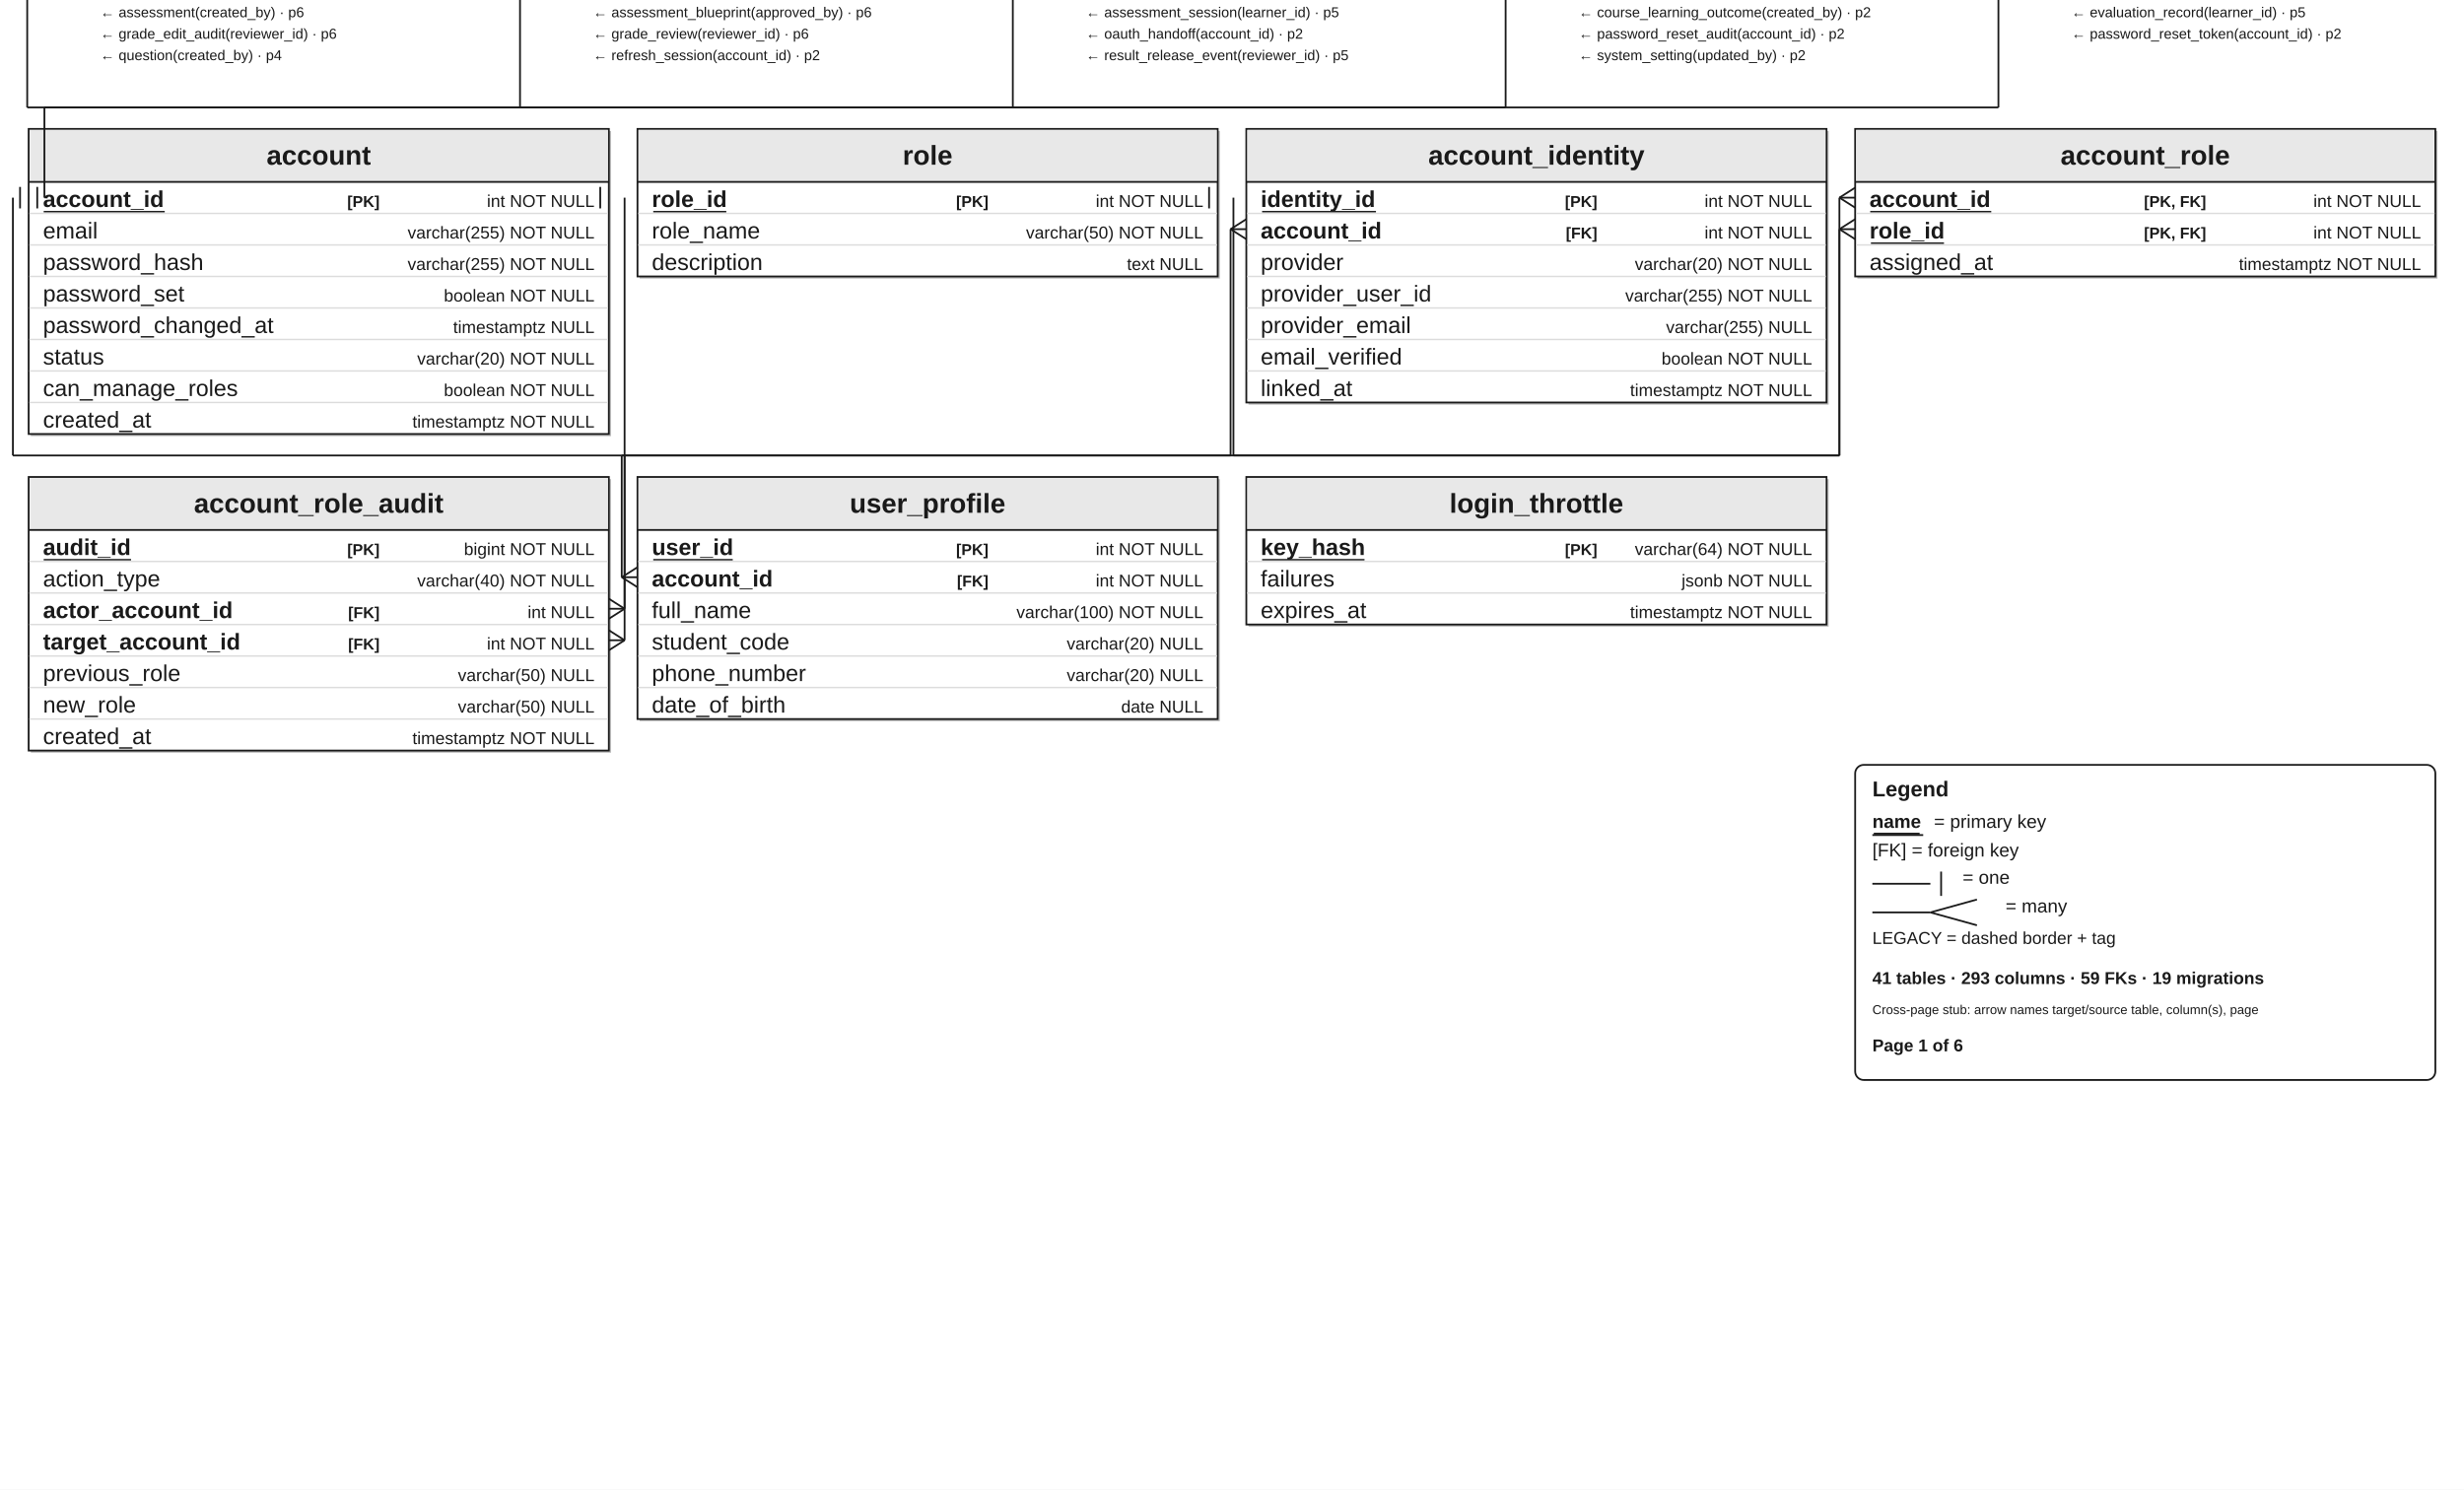
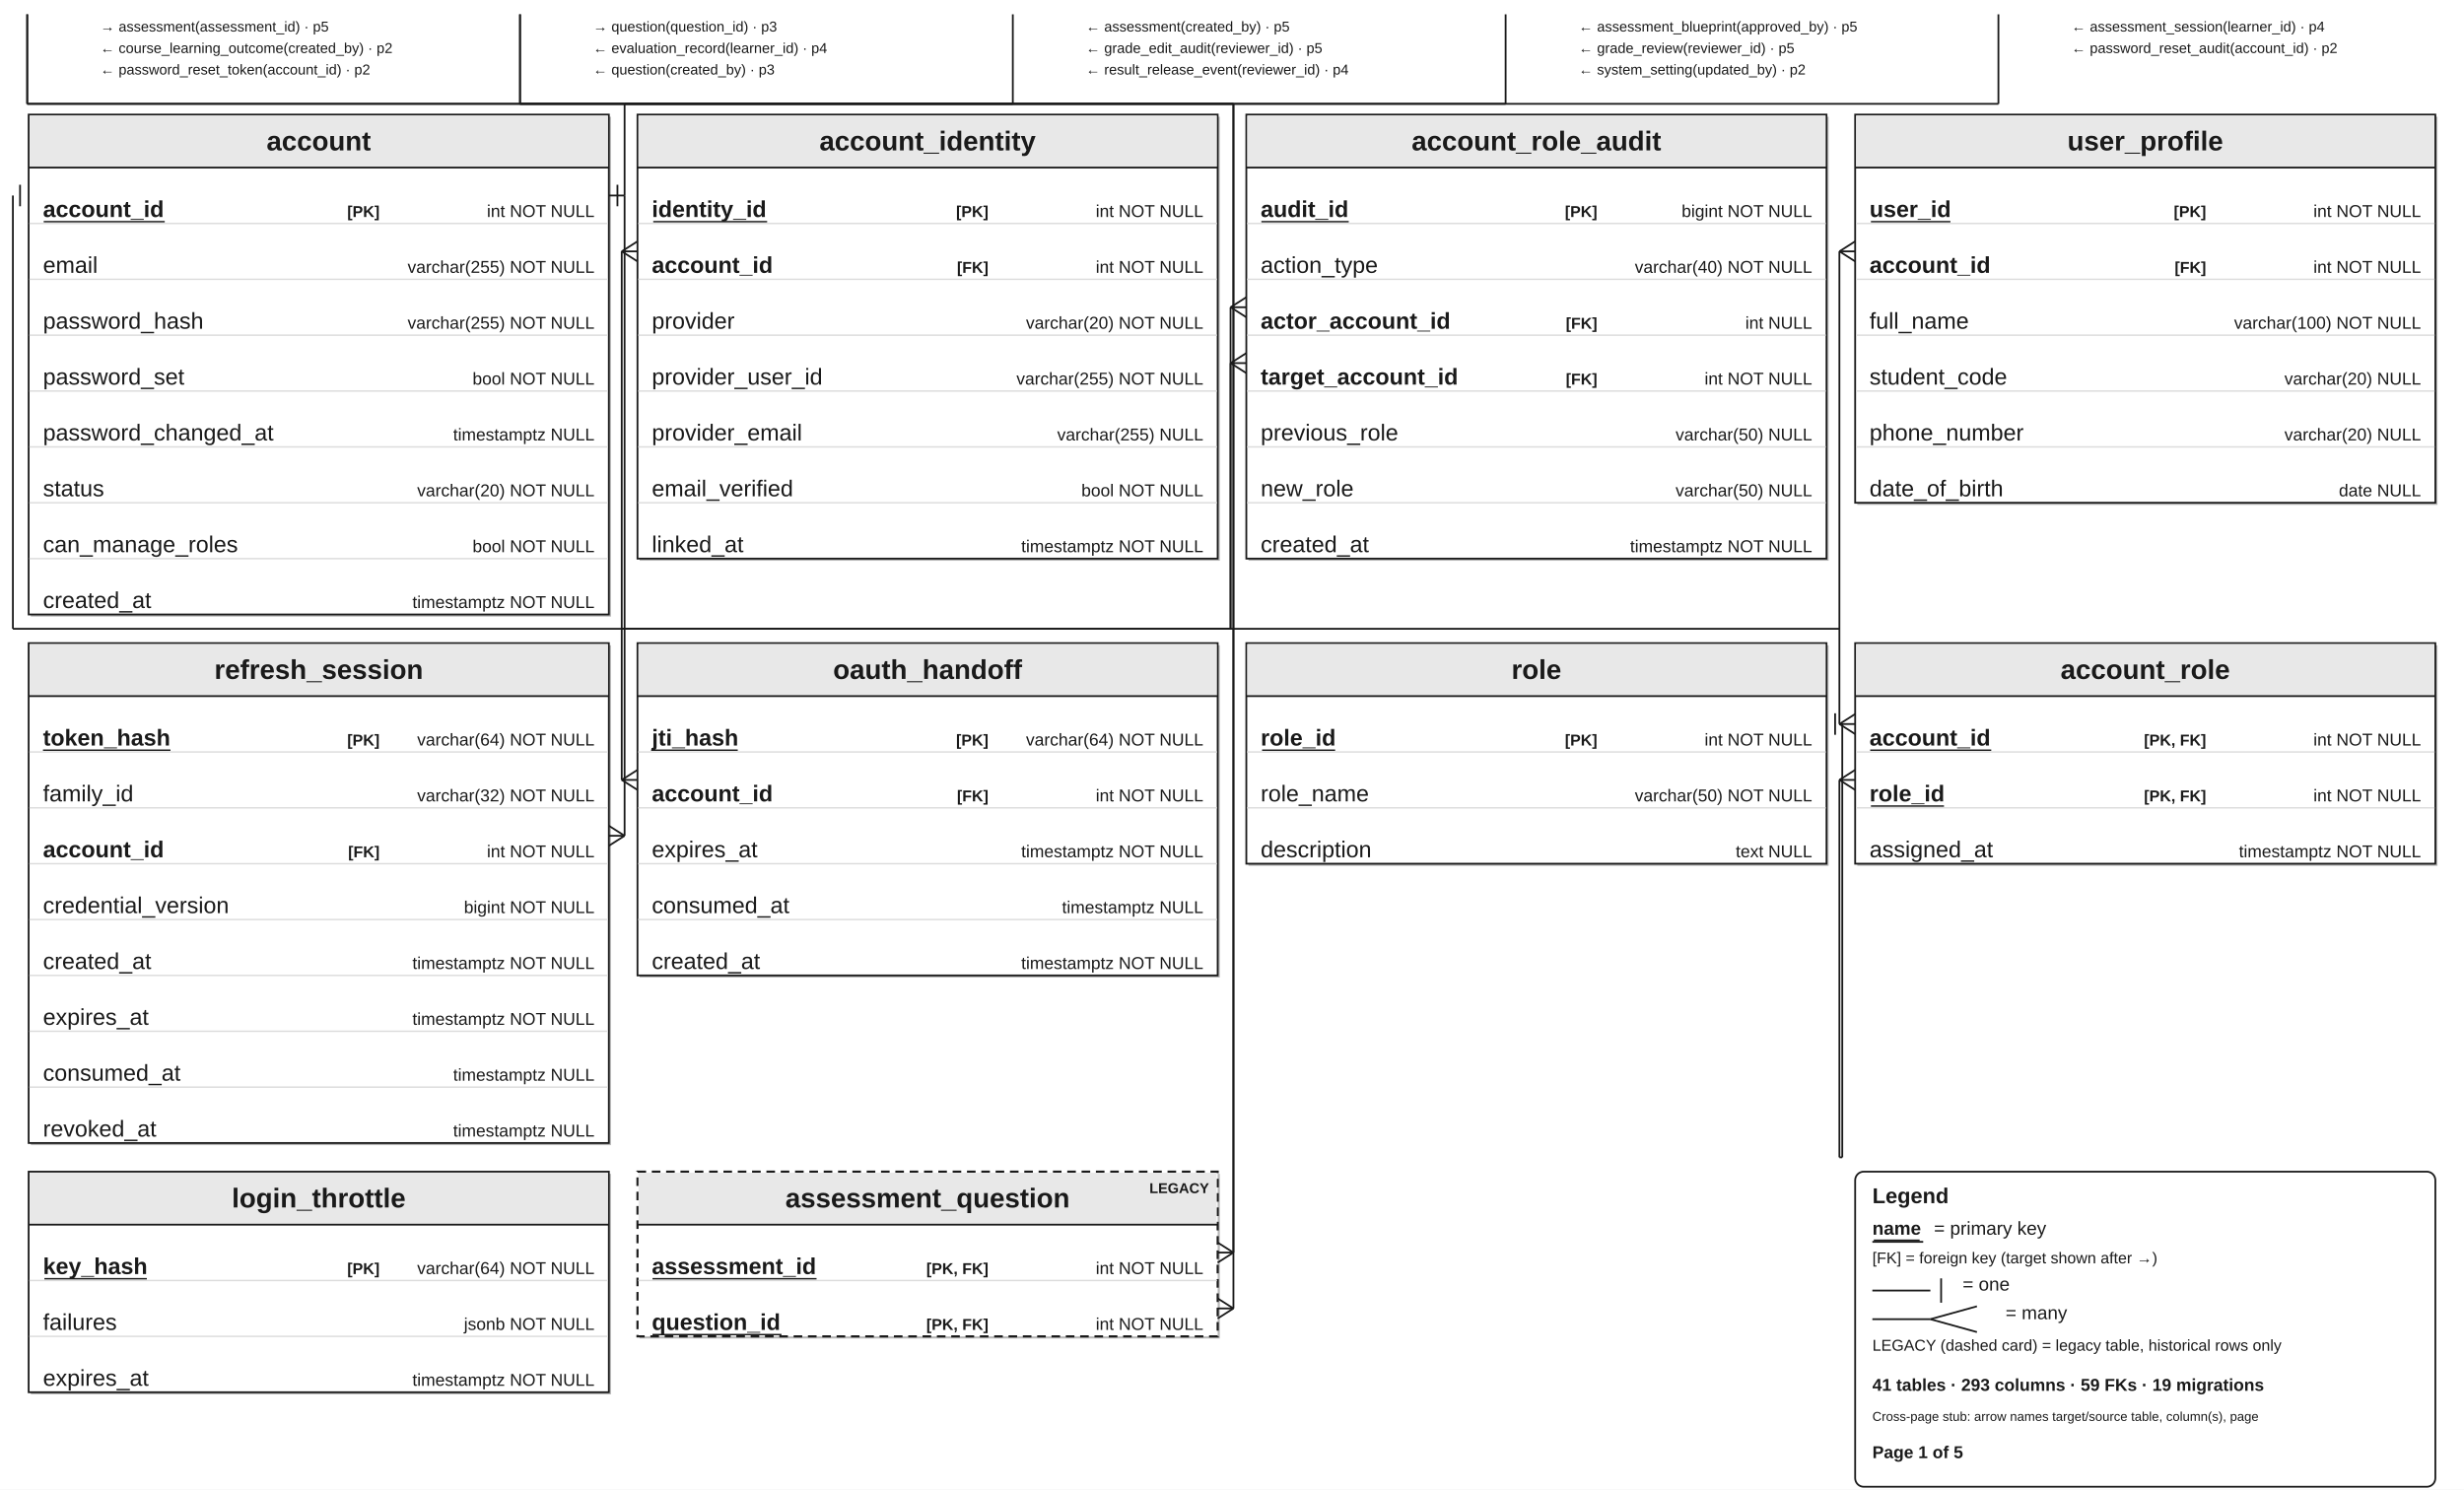
<svg xmlns="http://www.w3.org/2000/svg" width="3440" height="2080" viewBox="0 0 3440 2080">
  <rect width="3440" height="2080" fill="#FFFFFF" />
-   <rect x="43" y="183" width="810" height="426" fill="#B8B8B8" />
-   <rect x="893" y="183" width="810" height="206" fill="#B8B8B8" />
-   <rect x="1743" y="183" width="810" height="382" fill="#B8B8B8" />
-   <rect x="2593" y="183" width="810" height="206" fill="#B8B8B8" />
-   <rect x="43" y="669" width="810" height="382" fill="#B8B8B8" />
-   <rect x="893" y="669" width="810" height="338" fill="#B8B8B8" />
-   <rect x="1743" y="669" width="810" height="206" fill="#B8B8B8" />
-   <rect x="40" y="180" width="810" height="426" fill="#FFFFFF" stroke="#1A1A1A" stroke-width="2.5" />
-   <rect x="41.5" y="181.5" width="807" height="72" fill="#E8E8E8" />
-   <line x1="40" y1="254" x2="850" y2="254" stroke="#1A1A1A" stroke-width="2.5" />
-   <line x1="41" y1="298" x2="849" y2="298" stroke="#DCDCDC" stroke-width="2" />
-   <line x1="41" y1="342" x2="849" y2="342" stroke="#DCDCDC" stroke-width="2" />
-   <line x1="41" y1="386" x2="849" y2="386" stroke="#DCDCDC" stroke-width="2" />
-   <line x1="41" y1="430" x2="849" y2="430" stroke="#DCDCDC" stroke-width="2" />
-   <line x1="41" y1="474" x2="849" y2="474" stroke="#DCDCDC" stroke-width="2" />
-   <line x1="41" y1="518" x2="849" y2="518" stroke="#DCDCDC" stroke-width="2" />
-   <line x1="41" y1="562" x2="849" y2="562" stroke="#DCDCDC" stroke-width="2" />
-   <rect x="890" y="180" width="810" height="206" fill="#FFFFFF" stroke="#1A1A1A" stroke-width="2.5" />
-   <rect x="891.5" y="181.5" width="807" height="72" fill="#E8E8E8" />
-   <line x1="890" y1="254" x2="1700" y2="254" stroke="#1A1A1A" stroke-width="2.5" />
-   <line x1="891" y1="298" x2="1699" y2="298" stroke="#DCDCDC" stroke-width="2" />
-   <line x1="891" y1="342" x2="1699" y2="342" stroke="#DCDCDC" stroke-width="2" />
-   <rect x="1740" y="180" width="810" height="382" fill="#FFFFFF" stroke="#1A1A1A" stroke-width="2.5" />
-   <rect x="1741.5" y="181.5" width="807" height="72" fill="#E8E8E8" />
-   <line x1="1740" y1="254" x2="2550" y2="254" stroke="#1A1A1A" stroke-width="2.5" />
-   <line x1="1741" y1="298" x2="2549" y2="298" stroke="#DCDCDC" stroke-width="2" />
-   <line x1="1741" y1="342" x2="2549" y2="342" stroke="#DCDCDC" stroke-width="2" />
-   <line x1="1741" y1="386" x2="2549" y2="386" stroke="#DCDCDC" stroke-width="2" />
-   <line x1="1741" y1="430" x2="2549" y2="430" stroke="#DCDCDC" stroke-width="2" />
-   <line x1="1741" y1="474" x2="2549" y2="474" stroke="#DCDCDC" stroke-width="2" />
-   <line x1="1741" y1="518" x2="2549" y2="518" stroke="#DCDCDC" stroke-width="2" />
-   <rect x="2590" y="180" width="810" height="206" fill="#FFFFFF" stroke="#1A1A1A" stroke-width="2.5" />
-   <rect x="2591.5" y="181.5" width="807" height="72" fill="#E8E8E8" />
-   <line x1="2590" y1="254" x2="3400" y2="254" stroke="#1A1A1A" stroke-width="2.5" />
-   <line x1="2591" y1="298" x2="3399" y2="298" stroke="#DCDCDC" stroke-width="2" />
-   <line x1="2591" y1="342" x2="3399" y2="342" stroke="#DCDCDC" stroke-width="2" />
-   <rect x="40" y="666" width="810" height="382" fill="#FFFFFF" stroke="#1A1A1A" stroke-width="2.5" />
-   <rect x="41.5" y="667.5" width="807" height="72" fill="#E8E8E8" />
-   <line x1="40" y1="740" x2="850" y2="740" stroke="#1A1A1A" stroke-width="2.5" />
-   <line x1="41" y1="784" x2="849" y2="784" stroke="#DCDCDC" stroke-width="2" />
-   <line x1="41" y1="828" x2="849" y2="828" stroke="#DCDCDC" stroke-width="2" />
-   <line x1="41" y1="872" x2="849" y2="872" stroke="#DCDCDC" stroke-width="2" />
-   <line x1="41" y1="916" x2="849" y2="916" stroke="#DCDCDC" stroke-width="2" />
-   <line x1="41" y1="960" x2="849" y2="960" stroke="#DCDCDC" stroke-width="2" />
-   <line x1="41" y1="1004" x2="849" y2="1004" stroke="#DCDCDC" stroke-width="2" />
-   <rect x="890" y="666" width="810" height="338" fill="#FFFFFF" stroke="#1A1A1A" stroke-width="2.5" />
-   <rect x="891.5" y="667.5" width="807" height="72" fill="#E8E8E8" />
-   <line x1="890" y1="740" x2="1700" y2="740" stroke="#1A1A1A" stroke-width="2.5" />
-   <line x1="891" y1="784" x2="1699" y2="784" stroke="#DCDCDC" stroke-width="2" />
-   <line x1="891" y1="828" x2="1699" y2="828" stroke="#DCDCDC" stroke-width="2" />
-   <line x1="891" y1="872" x2="1699" y2="872" stroke="#DCDCDC" stroke-width="2" />
-   <line x1="891" y1="916" x2="1699" y2="916" stroke="#DCDCDC" stroke-width="2" />
-   <line x1="891" y1="960" x2="1699" y2="960" stroke="#DCDCDC" stroke-width="2" />
-   <rect x="1740" y="666" width="810" height="206" fill="#FFFFFF" stroke="#1A1A1A" stroke-width="2.5" />
-   <rect x="1741.5" y="667.5" width="807" height="72" fill="#E8E8E8" />
-   <line x1="1740" y1="740" x2="2550" y2="740" stroke="#1A1A1A" stroke-width="2.5" />
-   <line x1="1741" y1="784" x2="2549" y2="784" stroke="#DCDCDC" stroke-width="2" />
-   <line x1="1741" y1="828" x2="2549" y2="828" stroke="#DCDCDC" stroke-width="2" />
-   <line x1="61" y1="295.5" x2="230" y2="295.5" stroke="#1A1A1A" stroke-width="2" />
-   <line x1="912" y1="295.5" x2="1014" y2="295.5" stroke="#1A1A1A" stroke-width="2" />
-   <line x1="1762" y1="295.5" x2="1921" y2="295.5" stroke="#1A1A1A" stroke-width="2" />
-   <line x1="2611" y1="295.5" x2="2780" y2="295.5" stroke="#1A1A1A" stroke-width="2" />
-   <line x1="2612" y1="339.5" x2="2714" y2="339.5" stroke="#1A1A1A" stroke-width="2" />
-   <line x1="61" y1="781.5" x2="183" y2="781.5" stroke="#1A1A1A" stroke-width="2" />
-   <line x1="912" y1="781.5" x2="1023" y2="781.5" stroke="#1A1A1A" stroke-width="2" />
-   <line x1="1762" y1="781.5" x2="1905" y2="781.5" stroke="#1A1A1A" stroke-width="2" />
+   <rect x="43" y="163" width="810" height="698" fill="#B8B8B8" />
+   <rect x="893" y="163" width="810" height="620" fill="#B8B8B8" />
+   <rect x="1743" y="163" width="810" height="620" fill="#B8B8B8" />
+   <rect x="2593" y="163" width="810" height="542" fill="#B8B8B8" />
+   <rect x="43" y="901" width="810" height="698" fill="#B8B8B8" />
+   <rect x="893" y="901" width="810" height="464" fill="#B8B8B8" />
+   <rect x="1743" y="901" width="810" height="308" fill="#B8B8B8" />
+   <rect x="2593" y="901" width="810" height="308" fill="#B8B8B8" />
+   <rect x="43" y="1639" width="810" height="308" fill="#B8B8B8" />
+   <rect x="893" y="1639" width="810" height="230" fill="#B8B8B8" />
+   <rect x="40" y="160" width="810" height="698" fill="#FFFFFF" stroke="#1A1A1A" stroke-width="2.5" />
+   <rect x="41.5" y="161.5" width="807" height="72" fill="#E8E8E8" />
+   <line x1="40" y1="234" x2="850" y2="234" stroke="#1A1A1A" stroke-width="2.5" />
+   <line x1="41" y1="312" x2="849" y2="312" stroke="#DCDCDC" stroke-width="2" />
+   <line x1="41" y1="390" x2="849" y2="390" stroke="#DCDCDC" stroke-width="2" />
+   <line x1="41" y1="468" x2="849" y2="468" stroke="#DCDCDC" stroke-width="2" />
+   <line x1="41" y1="546" x2="849" y2="546" stroke="#DCDCDC" stroke-width="2" />
+   <line x1="41" y1="624" x2="849" y2="624" stroke="#DCDCDC" stroke-width="2" />
+   <line x1="41" y1="702" x2="849" y2="702" stroke="#DCDCDC" stroke-width="2" />
+   <line x1="41" y1="780" x2="849" y2="780" stroke="#DCDCDC" stroke-width="2" />
+   <rect x="890" y="160" width="810" height="620" fill="#FFFFFF" stroke="#1A1A1A" stroke-width="2.5" />
+   <rect x="891.5" y="161.5" width="807" height="72" fill="#E8E8E8" />
+   <line x1="890" y1="234" x2="1700" y2="234" stroke="#1A1A1A" stroke-width="2.5" />
+   <line x1="891" y1="312" x2="1699" y2="312" stroke="#DCDCDC" stroke-width="2" />
+   <line x1="891" y1="390" x2="1699" y2="390" stroke="#DCDCDC" stroke-width="2" />
+   <line x1="891" y1="468" x2="1699" y2="468" stroke="#DCDCDC" stroke-width="2" />
+   <line x1="891" y1="546" x2="1699" y2="546" stroke="#DCDCDC" stroke-width="2" />
+   <line x1="891" y1="624" x2="1699" y2="624" stroke="#DCDCDC" stroke-width="2" />
+   <line x1="891" y1="702" x2="1699" y2="702" stroke="#DCDCDC" stroke-width="2" />
+   <rect x="1740" y="160" width="810" height="620" fill="#FFFFFF" stroke="#1A1A1A" stroke-width="2.5" />
+   <rect x="1741.5" y="161.5" width="807" height="72" fill="#E8E8E8" />
+   <line x1="1740" y1="234" x2="2550" y2="234" stroke="#1A1A1A" stroke-width="2.5" />
+   <line x1="1741" y1="312" x2="2549" y2="312" stroke="#DCDCDC" stroke-width="2" />
+   <line x1="1741" y1="390" x2="2549" y2="390" stroke="#DCDCDC" stroke-width="2" />
+   <line x1="1741" y1="468" x2="2549" y2="468" stroke="#DCDCDC" stroke-width="2" />
+   <line x1="1741" y1="546" x2="2549" y2="546" stroke="#DCDCDC" stroke-width="2" />
+   <line x1="1741" y1="624" x2="2549" y2="624" stroke="#DCDCDC" stroke-width="2" />
+   <line x1="1741" y1="702" x2="2549" y2="702" stroke="#DCDCDC" stroke-width="2" />
+   <rect x="2590" y="160" width="810" height="542" fill="#FFFFFF" stroke="#1A1A1A" stroke-width="2.5" />
+   <rect x="2591.5" y="161.5" width="807" height="72" fill="#E8E8E8" />
+   <line x1="2590" y1="234" x2="3400" y2="234" stroke="#1A1A1A" stroke-width="2.5" />
+   <line x1="2591" y1="312" x2="3399" y2="312" stroke="#DCDCDC" stroke-width="2" />
+   <line x1="2591" y1="390" x2="3399" y2="390" stroke="#DCDCDC" stroke-width="2" />
+   <line x1="2591" y1="468" x2="3399" y2="468" stroke="#DCDCDC" stroke-width="2" />
+   <line x1="2591" y1="546" x2="3399" y2="546" stroke="#DCDCDC" stroke-width="2" />
+   <line x1="2591" y1="624" x2="3399" y2="624" stroke="#DCDCDC" stroke-width="2" />
+   <rect x="40" y="898" width="810" height="698" fill="#FFFFFF" stroke="#1A1A1A" stroke-width="2.5" />
+   <rect x="41.5" y="899.5" width="807" height="72" fill="#E8E8E8" />
+   <line x1="40" y1="972" x2="850" y2="972" stroke="#1A1A1A" stroke-width="2.5" />
+   <line x1="41" y1="1050" x2="849" y2="1050" stroke="#DCDCDC" stroke-width="2" />
+   <line x1="41" y1="1128" x2="849" y2="1128" stroke="#DCDCDC" stroke-width="2" />
+   <line x1="41" y1="1206" x2="849" y2="1206" stroke="#DCDCDC" stroke-width="2" />
+   <line x1="41" y1="1284" x2="849" y2="1284" stroke="#DCDCDC" stroke-width="2" />
+   <line x1="41" y1="1362" x2="849" y2="1362" stroke="#DCDCDC" stroke-width="2" />
+   <line x1="41" y1="1440" x2="849" y2="1440" stroke="#DCDCDC" stroke-width="2" />
+   <line x1="41" y1="1518" x2="849" y2="1518" stroke="#DCDCDC" stroke-width="2" />
+   <rect x="890" y="898" width="810" height="464" fill="#FFFFFF" stroke="#1A1A1A" stroke-width="2.5" />
+   <rect x="891.5" y="899.5" width="807" height="72" fill="#E8E8E8" />
+   <line x1="890" y1="972" x2="1700" y2="972" stroke="#1A1A1A" stroke-width="2.5" />
+   <line x1="891" y1="1050" x2="1699" y2="1050" stroke="#DCDCDC" stroke-width="2" />
+   <line x1="891" y1="1128" x2="1699" y2="1128" stroke="#DCDCDC" stroke-width="2" />
+   <line x1="891" y1="1206" x2="1699" y2="1206" stroke="#DCDCDC" stroke-width="2" />
+   <line x1="891" y1="1284" x2="1699" y2="1284" stroke="#DCDCDC" stroke-width="2" />
+   <rect x="1740" y="898" width="810" height="308" fill="#FFFFFF" stroke="#1A1A1A" stroke-width="2.5" />
+   <rect x="1741.5" y="899.5" width="807" height="72" fill="#E8E8E8" />
+   <line x1="1740" y1="972" x2="2550" y2="972" stroke="#1A1A1A" stroke-width="2.5" />
+   <line x1="1741" y1="1050" x2="2549" y2="1050" stroke="#DCDCDC" stroke-width="2" />
+   <line x1="1741" y1="1128" x2="2549" y2="1128" stroke="#DCDCDC" stroke-width="2" />
+   <rect x="2590" y="898" width="810" height="308" fill="#FFFFFF" stroke="#1A1A1A" stroke-width="2.5" />
+   <rect x="2591.5" y="899.5" width="807" height="72" fill="#E8E8E8" />
+   <line x1="2590" y1="972" x2="3400" y2="972" stroke="#1A1A1A" stroke-width="2.5" />
+   <line x1="2591" y1="1050" x2="3399" y2="1050" stroke="#DCDCDC" stroke-width="2" />
+   <line x1="2591" y1="1128" x2="3399" y2="1128" stroke="#DCDCDC" stroke-width="2" />
+   <rect x="40" y="1636" width="810" height="308" fill="#FFFFFF" stroke="#1A1A1A" stroke-width="2.5" />
+   <rect x="41.5" y="1637.5" width="807" height="72" fill="#E8E8E8" />
+   <line x1="40" y1="1710" x2="850" y2="1710" stroke="#1A1A1A" stroke-width="2.5" />
+   <line x1="41" y1="1788" x2="849" y2="1788" stroke="#DCDCDC" stroke-width="2" />
+   <line x1="41" y1="1866" x2="849" y2="1866" stroke="#DCDCDC" stroke-width="2" />
+   <rect x="890" y="1636" width="810" height="230" fill="#FFFFFF" stroke="#1A1A1A" stroke-width="3" stroke-dasharray="12 8" />
+   <rect x="891.5" y="1637.5" width="807" height="72" fill="#E8E8E8" />
+   <line x1="890" y1="1710" x2="1700" y2="1710" stroke="#1A1A1A" stroke-width="2.5" />
+   <line x1="891" y1="1788" x2="1699" y2="1788" stroke="#DCDCDC" stroke-width="2" />
+   <line x1="61" y1="309.5" x2="230" y2="309.5" stroke="#1A1A1A" stroke-width="2" />
+   <line x1="912" y1="309.5" x2="1071" y2="309.5" stroke="#1A1A1A" stroke-width="2" />
+   <line x1="1761" y1="309.5" x2="1883" y2="309.5" stroke="#1A1A1A" stroke-width="2" />
+   <line x1="2612" y1="309.5" x2="2723" y2="309.5" stroke="#1A1A1A" stroke-width="2" />
+   <line x1="60" y1="1047.5" x2="238" y2="1047.5" stroke="#1A1A1A" stroke-width="2" />
+   <line x1="909" y1="1047.5" x2="1030" y2="1047.5" stroke="#1A1A1A" stroke-width="2" />
+   <line x1="1762" y1="1047.5" x2="1864" y2="1047.5" stroke="#1A1A1A" stroke-width="2" />
+   <line x1="2611" y1="1047.5" x2="2780" y2="1047.5" stroke="#1A1A1A" stroke-width="2" />
+   <line x1="2612" y1="1125.5" x2="2714" y2="1125.5" stroke="#1A1A1A" stroke-width="2" />
+   <line x1="62" y1="1785.5" x2="205" y2="1785.5" stroke="#1A1A1A" stroke-width="2" />
+   <line x1="911" y1="1785.5" x2="1140" y2="1785.5" stroke="#1A1A1A" stroke-width="2" />
+   <line x1="911" y1="1863.5" x2="1091" y2="1863.5" stroke="#1A1A1A" stroke-width="2" />
  <g fill="none" stroke="#1A1A1A" stroke-width="2.5">
-     <line x1="1718" y1="320" x2="1740" y2="306" />
-     <line x1="1718" y1="320" x2="1740" y2="320" />
-     <line x1="1718" y1="320" x2="1740" y2="334" />
-     <line x1="1718" y1="320" x2="1718" y2="636" />
-     <line x1="1718" y1="636" x2="872" y2="636" />
-     <line x1="872" y1="636" x2="872" y2="276" />
-     <line x1="838" y1="261" x2="838" y2="291" />
-     <line x1="2568" y1="276" x2="2590" y2="262" />
-     <line x1="2568" y1="276" x2="2590" y2="276" />
-     <line x1="2568" y1="276" x2="2590" y2="290" />
-     <line x1="2568" y1="276" x2="2568" y2="636" />
-     <line x1="2568" y1="636" x2="872" y2="636" />
-     <line x1="2568" y1="320" x2="2590" y2="306" />
-     <line x1="2568" y1="320" x2="2590" y2="320" />
-     <line x1="2568" y1="320" x2="2590" y2="334" />
-     <line x1="2568" y1="320" x2="2568" y2="636" />
-     <line x1="2568" y1="636" x2="1722" y2="636" />
-     <line x1="1722" y1="636" x2="1722" y2="276" />
-     <line x1="1688" y1="261" x2="1688" y2="291" />
-     <line x1="872" y1="850" x2="850" y2="836" />
-     <line x1="872" y1="850" x2="850" y2="850" />
-     <line x1="872" y1="850" x2="850" y2="864" />
-     <line x1="872" y1="850" x2="872" y2="636" />
-     <line x1="872" y1="636" x2="18" y2="636" />
-     <line x1="18" y1="636" x2="18" y2="276" />
-     <line x1="52" y1="261" x2="52" y2="291" />
-     <line x1="872" y1="894" x2="850" y2="880" />
-     <line x1="872" y1="894" x2="850" y2="894" />
-     <line x1="872" y1="894" x2="850" y2="908" />
-     <line x1="872" y1="894" x2="872" y2="636" />
-     <line x1="868" y1="806" x2="890" y2="792" />
-     <line x1="868" y1="806" x2="890" y2="806" />
-     <line x1="868" y1="806" x2="890" y2="820" />
-     <line x1="868" y1="806" x2="868" y2="636" />
-     <line x1="868" y1="636" x2="872" y2="636" />
-     <line x1="38" y1="0" x2="38" y2="150" />
-     <line x1="38" y1="150" x2="62" y2="150" />
-     <line x1="62" y1="150" x2="62" y2="276" />
-     <line x1="28" y1="261" x2="28" y2="291" />
-     <line x1="726" y1="0" x2="726" y2="150" />
-     <line x1="726" y1="150" x2="62" y2="150" />
-     <line x1="1414" y1="0" x2="1414" y2="150" />
-     <line x1="1414" y1="150" x2="62" y2="150" />
-     <line x1="2102" y1="0" x2="2102" y2="150" />
-     <line x1="2102" y1="150" x2="62" y2="150" />
-     <line x1="2790" y1="0" x2="2790" y2="150" />
-     <line x1="2790" y1="150" x2="62" y2="150" />
+     <line x1="868" y1="351" x2="890" y2="337" />
+     <line x1="868" y1="351" x2="890" y2="351" />
+     <line x1="868" y1="351" x2="890" y2="365" />
+     <line x1="868" y1="351" x2="868" y2="878" />
+     <line x1="868" y1="878" x2="872" y2="878" />
+     <line x1="872" y1="878" x2="872" y2="273" />
+     <line x1="862" y1="258" x2="862" y2="288" />
+     <line x1="2568" y1="1011" x2="2590" y2="997" />
+     <line x1="2568" y1="1011" x2="2590" y2="1011" />
+     <line x1="2568" y1="1011" x2="2590" y2="1025" />
+     <line x1="2568" y1="1011" x2="2568" y2="878" />
+     <line x1="2568" y1="878" x2="872" y2="878" />
+     <line x1="2568" y1="1089" x2="2590" y2="1075" />
+     <line x1="2568" y1="1089" x2="2590" y2="1089" />
+     <line x1="2568" y1="1089" x2="2590" y2="1103" />
+     <line x1="2568" y1="1089" x2="2568" y2="1616" />
+     <line x1="2568" y1="1616" x2="2572" y2="1616" />
+     <line x1="2572" y1="1616" x2="2572" y2="1011" />
+     <line x1="2562" y1="996" x2="2562" y2="1026" />
+     <line x1="1718" y1="429" x2="1740" y2="415" />
+     <line x1="1718" y1="429" x2="1740" y2="429" />
+     <line x1="1718" y1="429" x2="1740" y2="443" />
+     <line x1="1718" y1="429" x2="1718" y2="878" />
+     <line x1="1718" y1="878" x2="872" y2="878" />
+     <line x1="1718" y1="507" x2="1740" y2="493" />
+     <line x1="1718" y1="507" x2="1740" y2="507" />
+     <line x1="1718" y1="507" x2="1740" y2="521" />
+     <line x1="1718" y1="507" x2="1718" y2="878" />
+     <line x1="868" y1="1089" x2="890" y2="1075" />
+     <line x1="868" y1="1089" x2="890" y2="1089" />
+     <line x1="868" y1="1089" x2="890" y2="1103" />
+     <line x1="868" y1="1089" x2="868" y2="878" />
+     <line x1="872" y1="1167" x2="850" y2="1153" />
+     <line x1="872" y1="1167" x2="850" y2="1167" />
+     <line x1="872" y1="1167" x2="850" y2="1181" />
+     <line x1="872" y1="1167" x2="872" y2="878" />
+     <line x1="872" y1="878" x2="18" y2="878" />
+     <line x1="18" y1="878" x2="18" y2="273" />
+     <line x1="28" y1="258" x2="28" y2="288" />
+     <line x1="2568" y1="351" x2="2590" y2="337" />
+     <line x1="2568" y1="351" x2="2590" y2="351" />
+     <line x1="2568" y1="351" x2="2590" y2="365" />
+     <line x1="2568" y1="351" x2="2568" y2="878" />
+     <line x1="1722" y1="1749" x2="1700" y2="1735" />
+     <line x1="1722" y1="1749" x2="1700" y2="1749" />
+     <line x1="1722" y1="1749" x2="1700" y2="1763" />
+     <line x1="1722" y1="1749" x2="1722" y2="145" />
+     <line x1="1722" y1="145" x2="38" y2="145" />
+     <line x1="38" y1="145" x2="38" y2="20" />
+     <line x1="1722" y1="1827" x2="1700" y2="1813" />
+     <line x1="1722" y1="1827" x2="1700" y2="1827" />
+     <line x1="1722" y1="1827" x2="1700" y2="1841" />
+     <line x1="1722" y1="1827" x2="1722" y2="145" />
+     <line x1="1722" y1="145" x2="726" y2="145" />
+     <line x1="726" y1="145" x2="726" y2="20" />
+     <line x1="1414" y1="20" x2="1414" y2="145" />
+     <line x1="1414" y1="145" x2="872" y2="145" />
+     <line x1="872" y1="145" x2="872" y2="273" />
+     <line x1="872" y1="273" x2="850" y2="273" />
+     <line x1="2102" y1="20" x2="2102" y2="145" />
+     <line x1="2102" y1="145" x2="872" y2="145" />
+     <line x1="2790" y1="20" x2="2790" y2="145" />
+     <line x1="2790" y1="145" x2="872" y2="145" />
+     <line x1="38" y1="20" x2="38" y2="145" />
+     <line x1="38" y1="145" x2="872" y2="145" />
+     <line x1="726" y1="20" x2="726" y2="145" />
+     <line x1="726" y1="145" x2="872" y2="145" />
  </g>
-   <rect x="2590" y="1068" width="810" height="440" rx="12" fill="#FFFFFF" stroke="#1A1A1A" stroke-width="2.5" />
-   <line x1="2616" y1="1164" x2="2680" y2="1164" stroke="#1A1A1A" stroke-width="2.5" />
-   <line x1="2614" y1="1166" x2="2685" y2="1166" stroke="#1A1A1A" stroke-width="2.5" />
-   <line x1="2614" y1="1234" x2="2695" y2="1234" stroke="#1A1A1A" stroke-width="2.5" />
-   <line x1="2710" y1="1217" x2="2710" y2="1251" stroke="#1A1A1A" stroke-width="2.5" />
-   <line x1="2614" y1="1274" x2="2695" y2="1274" stroke="#1A1A1A" stroke-width="2.5" />
-   <line x1="2695" y1="1274" x2="2760" y2="1256" stroke="#1A1A1A" stroke-width="2.5" />
-   <line x1="2695" y1="1274" x2="2760" y2="1292" stroke="#1A1A1A" stroke-width="2.5" />
+   <rect x="2590" y="1636" width="810" height="440" rx="12" fill="#FFFFFF" stroke="#1A1A1A" stroke-width="2.5" />
+   <line x1="2616" y1="1732" x2="2680" y2="1732" stroke="#1A1A1A" stroke-width="2.5" />
+   <line x1="2614" y1="1734" x2="2685" y2="1734" stroke="#1A1A1A" stroke-width="2.5" />
+   <line x1="2614" y1="1802" x2="2695" y2="1802" stroke="#1A1A1A" stroke-width="2.5" />
+   <line x1="2710" y1="1785" x2="2710" y2="1819" stroke="#1A1A1A" stroke-width="2.5" />
+   <line x1="2614" y1="1842" x2="2695" y2="1842" stroke="#1A1A1A" stroke-width="2.5" />
+   <line x1="2695" y1="1842" x2="2760" y2="1824" stroke="#1A1A1A" stroke-width="2.5" />
+   <line x1="2695" y1="1842" x2="2760" y2="1860" stroke="#1A1A1A" stroke-width="2.5" />
  <g font-family="Arial, Helvetica, sans-serif" fill="#1A1A1A">
-     <text x="445" y="230" font-size="38" font-weight="bold" text-anchor="middle">account</text>
-     <text x="60" y="289" font-size="32" font-weight="bold">account_id</text>
-     <text x="530" y="289" font-size="22" font-weight="bold" text-anchor="end">[PK]</text>
-     <text x="830" y="289" font-size="24" font-weight="regular" text-anchor="end">int NOT NULL</text>
-     <text x="60" y="333" font-size="32" font-weight="regular">email</text>
-     <text x="830" y="333" font-size="24" font-weight="regular" text-anchor="end">varchar(255) NOT NULL</text>
-     <text x="60" y="377" font-size="32" font-weight="regular">password_hash</text>
-     <text x="830" y="377" font-size="24" font-weight="regular" text-anchor="end">varchar(255) NOT NULL</text>
-     <text x="60" y="421" font-size="32" font-weight="regular">password_set</text>
-     <text x="830" y="421" font-size="24" font-weight="regular" text-anchor="end">boolean NOT NULL</text>
-     <text x="60" y="465" font-size="32" font-weight="regular">password_changed_at</text>
-     <text x="830" y="465" font-size="24" font-weight="regular" text-anchor="end">timestamptz NULL</text>
-     <text x="60" y="509" font-size="32" font-weight="regular">status</text>
-     <text x="830" y="509" font-size="24" font-weight="regular" text-anchor="end">varchar(20) NOT NULL</text>
-     <text x="60" y="553" font-size="32" font-weight="regular">can_manage_roles</text>
-     <text x="830" y="553" font-size="24" font-weight="regular" text-anchor="end">boolean NOT NULL</text>
-     <text x="60" y="597" font-size="32" font-weight="regular">created_at</text>
-     <text x="830" y="597" font-size="24" font-weight="regular" text-anchor="end">timestamptz NOT NULL</text>
-     <text x="1295" y="230" font-size="38" font-weight="bold" text-anchor="middle">role</text>
-     <text x="910" y="289" font-size="32" font-weight="bold">role_id</text>
-     <text x="1380" y="289" font-size="22" font-weight="bold" text-anchor="end">[PK]</text>
-     <text x="1680" y="289" font-size="24" font-weight="regular" text-anchor="end">int NOT NULL</text>
-     <text x="910" y="333" font-size="32" font-weight="regular">role_name</text>
-     <text x="1680" y="333" font-size="24" font-weight="regular" text-anchor="end">varchar(50) NOT NULL</text>
-     <text x="910" y="377" font-size="32" font-weight="regular">description</text>
-     <text x="1680" y="377" font-size="24" font-weight="regular" text-anchor="end">text NULL</text>
-     <text x="2145" y="230" font-size="38" font-weight="bold" text-anchor="middle">account_identity</text>
-     <text x="1760" y="289" font-size="32" font-weight="bold">identity_id</text>
-     <text x="2230" y="289" font-size="22" font-weight="bold" text-anchor="end">[PK]</text>
-     <text x="2530" y="289" font-size="24" font-weight="regular" text-anchor="end">int NOT NULL</text>
-     <text x="1760" y="333" font-size="32" font-weight="bold">account_id</text>
-     <text x="2230" y="333" font-size="22" font-weight="bold" text-anchor="end">[FK]</text>
-     <text x="2530" y="333" font-size="24" font-weight="regular" text-anchor="end">int NOT NULL</text>
-     <text x="1760" y="377" font-size="32" font-weight="regular">provider</text>
-     <text x="2530" y="377" font-size="24" font-weight="regular" text-anchor="end">varchar(20) NOT NULL</text>
-     <text x="1760" y="421" font-size="32" font-weight="regular">provider_user_id</text>
-     <text x="2530" y="421" font-size="24" font-weight="regular" text-anchor="end">varchar(255) NOT NULL</text>
-     <text x="1760" y="465" font-size="32" font-weight="regular">provider_email</text>
-     <text x="2530" y="465" font-size="24" font-weight="regular" text-anchor="end">varchar(255) NULL</text>
-     <text x="1760" y="509" font-size="32" font-weight="regular">email_verified</text>
-     <text x="2530" y="509" font-size="24" font-weight="regular" text-anchor="end">boolean NOT NULL</text>
-     <text x="1760" y="553" font-size="32" font-weight="regular">linked_at</text>
-     <text x="2530" y="553" font-size="24" font-weight="regular" text-anchor="end">timestamptz NOT NULL</text>
-     <text x="2995" y="230" font-size="38" font-weight="bold" text-anchor="middle">account_role</text>
-     <text x="2610" y="289" font-size="32" font-weight="bold">account_id</text>
-     <text x="3080" y="289" font-size="22" font-weight="bold" text-anchor="end">[PK, FK]</text>
-     <text x="3380" y="289" font-size="24" font-weight="regular" text-anchor="end">int NOT NULL</text>
-     <text x="2610" y="333" font-size="32" font-weight="bold">role_id</text>
-     <text x="3080" y="333" font-size="22" font-weight="bold" text-anchor="end">[PK, FK]</text>
-     <text x="3380" y="333" font-size="24" font-weight="regular" text-anchor="end">int NOT NULL</text>
-     <text x="2610" y="377" font-size="32" font-weight="regular">assigned_at</text>
-     <text x="3380" y="377" font-size="24" font-weight="regular" text-anchor="end">timestamptz NOT NULL</text>
-     <text x="445" y="716" font-size="38" font-weight="bold" text-anchor="middle">account_role_audit</text>
-     <text x="60" y="775" font-size="32" font-weight="bold">audit_id</text>
-     <text x="530" y="775" font-size="22" font-weight="bold" text-anchor="end">[PK]</text>
-     <text x="830" y="775" font-size="24" font-weight="regular" text-anchor="end">bigint NOT NULL</text>
-     <text x="60" y="819" font-size="32" font-weight="regular">action_type</text>
-     <text x="830" y="819" font-size="24" font-weight="regular" text-anchor="end">varchar(40) NOT NULL</text>
-     <text x="60" y="863" font-size="32" font-weight="bold">actor_account_id</text>
-     <text x="530" y="863" font-size="22" font-weight="bold" text-anchor="end">[FK]</text>
-     <text x="830" y="863" font-size="24" font-weight="regular" text-anchor="end">int NULL</text>
-     <text x="60" y="907" font-size="32" font-weight="bold">target_account_id</text>
-     <text x="530" y="907" font-size="22" font-weight="bold" text-anchor="end">[FK]</text>
-     <text x="830" y="907" font-size="24" font-weight="regular" text-anchor="end">int NOT NULL</text>
-     <text x="60" y="951" font-size="32" font-weight="regular">previous_role</text>
-     <text x="830" y="951" font-size="24" font-weight="regular" text-anchor="end">varchar(50) NULL</text>
-     <text x="60" y="995" font-size="32" font-weight="regular">new_role</text>
-     <text x="830" y="995" font-size="24" font-weight="regular" text-anchor="end">varchar(50) NULL</text>
-     <text x="60" y="1039" font-size="32" font-weight="regular">created_at</text>
-     <text x="830" y="1039" font-size="24" font-weight="regular" text-anchor="end">timestamptz NOT NULL</text>
-     <text x="1295" y="716" font-size="38" font-weight="bold" text-anchor="middle">user_profile</text>
-     <text x="910" y="775" font-size="32" font-weight="bold">user_id</text>
-     <text x="1380" y="775" font-size="22" font-weight="bold" text-anchor="end">[PK]</text>
-     <text x="1680" y="775" font-size="24" font-weight="regular" text-anchor="end">int NOT NULL</text>
-     <text x="910" y="819" font-size="32" font-weight="bold">account_id</text>
-     <text x="1380" y="819" font-size="22" font-weight="bold" text-anchor="end">[FK]</text>
-     <text x="1680" y="819" font-size="24" font-weight="regular" text-anchor="end">int NOT NULL</text>
-     <text x="910" y="863" font-size="32" font-weight="regular">full_name</text>
-     <text x="1680" y="863" font-size="24" font-weight="regular" text-anchor="end">varchar(100) NOT NULL</text>
-     <text x="910" y="907" font-size="32" font-weight="regular">student_code</text>
-     <text x="1680" y="907" font-size="24" font-weight="regular" text-anchor="end">varchar(20) NULL</text>
-     <text x="910" y="951" font-size="32" font-weight="regular">phone_number</text>
-     <text x="1680" y="951" font-size="24" font-weight="regular" text-anchor="end">varchar(20) NULL</text>
-     <text x="910" y="995" font-size="32" font-weight="regular">date_of_birth</text>
-     <text x="1680" y="995" font-size="24" font-weight="regular" text-anchor="end">date NULL</text>
-     <text x="2145" y="716" font-size="38" font-weight="bold" text-anchor="middle">login_throttle</text>
-     <text x="1760" y="775" font-size="32" font-weight="bold">key_hash</text>
-     <text x="2230" y="775" font-size="22" font-weight="bold" text-anchor="end">[PK]</text>
-     <text x="2530" y="775" font-size="24" font-weight="regular" text-anchor="end">varchar(64) NOT NULL</text>
-     <text x="1760" y="819" font-size="32" font-weight="regular">failures</text>
-     <text x="2530" y="819" font-size="24" font-weight="regular" text-anchor="end">jsonb NOT NULL</text>
-     <text x="1760" y="863" font-size="32" font-weight="regular">expires_at</text>
-     <text x="2530" y="863" font-size="24" font-weight="regular" text-anchor="end">timestamptz NOT NULL</text>
-     <text x="140" y="24" font-size="20" font-weight="regular">← assessment(created_by) · p6</text>
-     <text x="828" y="24" font-size="20" font-weight="regular">← assessment_blueprint(approved_by) · p6</text>
-     <text x="1516" y="24" font-size="20" font-weight="regular">← assessment_session(learner_id) · p5</text>
-     <text x="2204" y="24" font-size="20" font-weight="regular">← course_learning_outcome(created_by) · p2</text>
-     <text x="2892" y="24" font-size="20" font-weight="regular">← evaluation_record(learner_id) · p5</text>
-     <text x="140" y="54" font-size="20" font-weight="regular">← grade_edit_audit(reviewer_id) · p6</text>
-     <text x="828" y="54" font-size="20" font-weight="regular">← grade_review(reviewer_id) · p6</text>
-     <text x="1516" y="54" font-size="20" font-weight="regular">← oauth_handoff(account_id) · p2</text>
-     <text x="2204" y="54" font-size="20" font-weight="regular">← password_reset_audit(account_id) · p2</text>
-     <text x="2892" y="54" font-size="20" font-weight="regular">← password_reset_token(account_id) · p2</text>
-     <text x="140" y="84" font-size="20" font-weight="regular">← question(created_by) · p4</text>
-     <text x="828" y="84" font-size="20" font-weight="regular">← refresh_session(account_id) · p2</text>
-     <text x="1516" y="84" font-size="20" font-weight="regular">← result_release_event(reviewer_id) · p5</text>
-     <text x="2204" y="84" font-size="20" font-weight="regular">← system_setting(updated_by) · p2</text>
-     <text x="2614" y="1112" font-size="30" font-weight="bold">Legend</text>
-     <text x="2614" y="1156" font-size="26" font-weight="bold">name</text>
-     <text x="2700" y="1156" font-size="26" font-weight="regular">= primary key</text>
-     <text x="2614" y="1196" font-size="26" font-weight="regular">[FK] = foreign key</text>
-     <text x="2740" y="1234" font-size="26" font-weight="regular">= one</text>
-     <text x="2800" y="1274" font-size="26" font-weight="regular">= many</text>
-     <text x="2614" y="1318" font-size="24" font-weight="regular">LEGACY = dashed border + tag</text>
-     <text x="2614" y="1374" font-size="24" font-weight="bold">41 tables · 293 columns · 59 FKs · 19 migrations</text>
-     <text x="2614" y="1416" font-size="18" font-weight="regular">Cross-page stub: arrow names target/source table, column(s), page</text>
-     <text x="2614" y="1468" font-size="24" font-weight="bold">Page 1 of 6</text>
+     <text x="445" y="210" font-size="38" font-weight="bold" text-anchor="middle">account</text>
+     <text x="60" y="303" font-size="32" font-weight="bold">account_id</text>
+     <text x="530" y="303" font-size="22" font-weight="bold" text-anchor="end">[PK]</text>
+     <text x="830" y="303" font-size="24" font-weight="regular" text-anchor="end">int NOT NULL</text>
+     <text x="60" y="381" font-size="32" font-weight="regular">email</text>
+     <text x="830" y="381" font-size="24" font-weight="regular" text-anchor="end">varchar(255) NOT NULL</text>
+     <text x="60" y="459" font-size="32" font-weight="regular">password_hash</text>
+     <text x="830" y="459" font-size="24" font-weight="regular" text-anchor="end">varchar(255) NOT NULL</text>
+     <text x="60" y="537" font-size="32" font-weight="regular">password_set</text>
+     <text x="830" y="537" font-size="24" font-weight="regular" text-anchor="end">bool NOT NULL</text>
+     <text x="60" y="615" font-size="32" font-weight="regular">password_changed_at</text>
+     <text x="830" y="615" font-size="24" font-weight="regular" text-anchor="end">timestamptz NULL</text>
+     <text x="60" y="693" font-size="32" font-weight="regular">status</text>
+     <text x="830" y="693" font-size="24" font-weight="regular" text-anchor="end">varchar(20) NOT NULL</text>
+     <text x="60" y="771" font-size="32" font-weight="regular">can_manage_roles</text>
+     <text x="830" y="771" font-size="24" font-weight="regular" text-anchor="end">bool NOT NULL</text>
+     <text x="60" y="849" font-size="32" font-weight="regular">created_at</text>
+     <text x="830" y="849" font-size="24" font-weight="regular" text-anchor="end">timestamptz NOT NULL</text>
+     <text x="1295" y="210" font-size="38" font-weight="bold" text-anchor="middle">account_identity</text>
+     <text x="910" y="303" font-size="32" font-weight="bold">identity_id</text>
+     <text x="1380" y="303" font-size="22" font-weight="bold" text-anchor="end">[PK]</text>
+     <text x="1680" y="303" font-size="24" font-weight="regular" text-anchor="end">int NOT NULL</text>
+     <text x="910" y="381" font-size="32" font-weight="bold">account_id</text>
+     <text x="1380" y="381" font-size="22" font-weight="bold" text-anchor="end">[FK]</text>
+     <text x="1680" y="381" font-size="24" font-weight="regular" text-anchor="end">int NOT NULL</text>
+     <text x="910" y="459" font-size="32" font-weight="regular">provider</text>
+     <text x="1680" y="459" font-size="24" font-weight="regular" text-anchor="end">varchar(20) NOT NULL</text>
+     <text x="910" y="537" font-size="32" font-weight="regular">provider_user_id</text>
+     <text x="1680" y="537" font-size="24" font-weight="regular" text-anchor="end">varchar(255) NOT NULL</text>
+     <text x="910" y="615" font-size="32" font-weight="regular">provider_email</text>
+     <text x="1680" y="615" font-size="24" font-weight="regular" text-anchor="end">varchar(255) NULL</text>
+     <text x="910" y="693" font-size="32" font-weight="regular">email_verified</text>
+     <text x="1680" y="693" font-size="24" font-weight="regular" text-anchor="end">bool NOT NULL</text>
+     <text x="910" y="771" font-size="32" font-weight="regular">linked_at</text>
+     <text x="1680" y="771" font-size="24" font-weight="regular" text-anchor="end">timestamptz NOT NULL</text>
+     <text x="2145" y="210" font-size="38" font-weight="bold" text-anchor="middle">account_role_audit</text>
+     <text x="1760" y="303" font-size="32" font-weight="bold">audit_id</text>
+     <text x="2230" y="303" font-size="22" font-weight="bold" text-anchor="end">[PK]</text>
+     <text x="2530" y="303" font-size="24" font-weight="regular" text-anchor="end">bigint NOT NULL</text>
+     <text x="1760" y="381" font-size="32" font-weight="regular">action_type</text>
+     <text x="2530" y="381" font-size="24" font-weight="regular" text-anchor="end">varchar(40) NOT NULL</text>
+     <text x="1760" y="459" font-size="32" font-weight="bold">actor_account_id</text>
+     <text x="2230" y="459" font-size="22" font-weight="bold" text-anchor="end">[FK]</text>
+     <text x="2530" y="459" font-size="24" font-weight="regular" text-anchor="end">int NULL</text>
+     <text x="1760" y="537" font-size="32" font-weight="bold">target_account_id</text>
+     <text x="2230" y="537" font-size="22" font-weight="bold" text-anchor="end">[FK]</text>
+     <text x="2530" y="537" font-size="24" font-weight="regular" text-anchor="end">int NOT NULL</text>
+     <text x="1760" y="615" font-size="32" font-weight="regular">previous_role</text>
+     <text x="2530" y="615" font-size="24" font-weight="regular" text-anchor="end">varchar(50) NULL</text>
+     <text x="1760" y="693" font-size="32" font-weight="regular">new_role</text>
+     <text x="2530" y="693" font-size="24" font-weight="regular" text-anchor="end">varchar(50) NULL</text>
+     <text x="1760" y="771" font-size="32" font-weight="regular">created_at</text>
+     <text x="2530" y="771" font-size="24" font-weight="regular" text-anchor="end">timestamptz NOT NULL</text>
+     <text x="2995" y="210" font-size="38" font-weight="bold" text-anchor="middle">user_profile</text>
+     <text x="2610" y="303" font-size="32" font-weight="bold">user_id</text>
+     <text x="3080" y="303" font-size="22" font-weight="bold" text-anchor="end">[PK]</text>
+     <text x="3380" y="303" font-size="24" font-weight="regular" text-anchor="end">int NOT NULL</text>
+     <text x="2610" y="381" font-size="32" font-weight="bold">account_id</text>
+     <text x="3080" y="381" font-size="22" font-weight="bold" text-anchor="end">[FK]</text>
+     <text x="3380" y="381" font-size="24" font-weight="regular" text-anchor="end">int NOT NULL</text>
+     <text x="2610" y="459" font-size="32" font-weight="regular">full_name</text>
+     <text x="3380" y="459" font-size="24" font-weight="regular" text-anchor="end">varchar(100) NOT NULL</text>
+     <text x="2610" y="537" font-size="32" font-weight="regular">student_code</text>
+     <text x="3380" y="537" font-size="24" font-weight="regular" text-anchor="end">varchar(20) NULL</text>
+     <text x="2610" y="615" font-size="32" font-weight="regular">phone_number</text>
+     <text x="3380" y="615" font-size="24" font-weight="regular" text-anchor="end">varchar(20) NULL</text>
+     <text x="2610" y="693" font-size="32" font-weight="regular">date_of_birth</text>
+     <text x="3380" y="693" font-size="24" font-weight="regular" text-anchor="end">date NULL</text>
+     <text x="445" y="948" font-size="38" font-weight="bold" text-anchor="middle">refresh_session</text>
+     <text x="60" y="1041" font-size="32" font-weight="bold">token_hash</text>
+     <text x="530" y="1041" font-size="22" font-weight="bold" text-anchor="end">[PK]</text>
+     <text x="830" y="1041" font-size="24" font-weight="regular" text-anchor="end">varchar(64) NOT NULL</text>
+     <text x="60" y="1119" font-size="32" font-weight="regular">family_id</text>
+     <text x="830" y="1119" font-size="24" font-weight="regular" text-anchor="end">varchar(32) NOT NULL</text>
+     <text x="60" y="1197" font-size="32" font-weight="bold">account_id</text>
+     <text x="530" y="1197" font-size="22" font-weight="bold" text-anchor="end">[FK]</text>
+     <text x="830" y="1197" font-size="24" font-weight="regular" text-anchor="end">int NOT NULL</text>
+     <text x="60" y="1275" font-size="32" font-weight="regular">credential_version</text>
+     <text x="830" y="1275" font-size="24" font-weight="regular" text-anchor="end">bigint NOT NULL</text>
+     <text x="60" y="1353" font-size="32" font-weight="regular">created_at</text>
+     <text x="830" y="1353" font-size="24" font-weight="regular" text-anchor="end">timestamptz NOT NULL</text>
+     <text x="60" y="1431" font-size="32" font-weight="regular">expires_at</text>
+     <text x="830" y="1431" font-size="24" font-weight="regular" text-anchor="end">timestamptz NOT NULL</text>
+     <text x="60" y="1509" font-size="32" font-weight="regular">consumed_at</text>
+     <text x="830" y="1509" font-size="24" font-weight="regular" text-anchor="end">timestamptz NULL</text>
+     <text x="60" y="1587" font-size="32" font-weight="regular">revoked_at</text>
+     <text x="830" y="1587" font-size="24" font-weight="regular" text-anchor="end">timestamptz NULL</text>
+     <text x="1295" y="948" font-size="38" font-weight="bold" text-anchor="middle">oauth_handoff</text>
+     <text x="910" y="1041" font-size="32" font-weight="bold">jti_hash</text>
+     <text x="1380" y="1041" font-size="22" font-weight="bold" text-anchor="end">[PK]</text>
+     <text x="1680" y="1041" font-size="24" font-weight="regular" text-anchor="end">varchar(64) NOT NULL</text>
+     <text x="910" y="1119" font-size="32" font-weight="bold">account_id</text>
+     <text x="1380" y="1119" font-size="22" font-weight="bold" text-anchor="end">[FK]</text>
+     <text x="1680" y="1119" font-size="24" font-weight="regular" text-anchor="end">int NOT NULL</text>
+     <text x="910" y="1197" font-size="32" font-weight="regular">expires_at</text>
+     <text x="1680" y="1197" font-size="24" font-weight="regular" text-anchor="end">timestamptz NOT NULL</text>
+     <text x="910" y="1275" font-size="32" font-weight="regular">consumed_at</text>
+     <text x="1680" y="1275" font-size="24" font-weight="regular" text-anchor="end">timestamptz NULL</text>
+     <text x="910" y="1353" font-size="32" font-weight="regular">created_at</text>
+     <text x="1680" y="1353" font-size="24" font-weight="regular" text-anchor="end">timestamptz NOT NULL</text>
+     <text x="2145" y="948" font-size="38" font-weight="bold" text-anchor="middle">role</text>
+     <text x="1760" y="1041" font-size="32" font-weight="bold">role_id</text>
+     <text x="2230" y="1041" font-size="22" font-weight="bold" text-anchor="end">[PK]</text>
+     <text x="2530" y="1041" font-size="24" font-weight="regular" text-anchor="end">int NOT NULL</text>
+     <text x="1760" y="1119" font-size="32" font-weight="regular">role_name</text>
+     <text x="2530" y="1119" font-size="24" font-weight="regular" text-anchor="end">varchar(50) NOT NULL</text>
+     <text x="1760" y="1197" font-size="32" font-weight="regular">description</text>
+     <text x="2530" y="1197" font-size="24" font-weight="regular" text-anchor="end">text NULL</text>
+     <text x="2995" y="948" font-size="38" font-weight="bold" text-anchor="middle">account_role</text>
+     <text x="2610" y="1041" font-size="32" font-weight="bold">account_id</text>
+     <text x="3080" y="1041" font-size="22" font-weight="bold" text-anchor="end">[PK, FK]</text>
+     <text x="3380" y="1041" font-size="24" font-weight="regular" text-anchor="end">int NOT NULL</text>
+     <text x="2610" y="1119" font-size="32" font-weight="bold">role_id</text>
+     <text x="3080" y="1119" font-size="22" font-weight="bold" text-anchor="end">[PK, FK]</text>
+     <text x="3380" y="1119" font-size="24" font-weight="regular" text-anchor="end">int NOT NULL</text>
+     <text x="2610" y="1197" font-size="32" font-weight="regular">assigned_at</text>
+     <text x="3380" y="1197" font-size="24" font-weight="regular" text-anchor="end">timestamptz NOT NULL</text>
+     <text x="445" y="1686" font-size="38" font-weight="bold" text-anchor="middle">login_throttle</text>
+     <text x="60" y="1779" font-size="32" font-weight="bold">key_hash</text>
+     <text x="530" y="1779" font-size="22" font-weight="bold" text-anchor="end">[PK]</text>
+     <text x="830" y="1779" font-size="24" font-weight="regular" text-anchor="end">varchar(64) NOT NULL</text>
+     <text x="60" y="1857" font-size="32" font-weight="regular">failures</text>
+     <text x="830" y="1857" font-size="24" font-weight="regular" text-anchor="end">jsonb NOT NULL</text>
+     <text x="60" y="1935" font-size="32" font-weight="regular">expires_at</text>
+     <text x="830" y="1935" font-size="24" font-weight="regular" text-anchor="end">timestamptz NOT NULL</text>
+     <text x="1295" y="1686" font-size="38" font-weight="bold" text-anchor="middle">assessment_question</text>
+     <text x="1688" y="1666" font-size="20" font-weight="bold" text-anchor="end">LEGACY</text>
+     <text x="910" y="1779" font-size="32" font-weight="bold">assessment_id</text>
+     <text x="1380" y="1779" font-size="22" font-weight="bold" text-anchor="end">[PK, FK]</text>
+     <text x="1680" y="1779" font-size="24" font-weight="regular" text-anchor="end">int NOT NULL</text>
+     <text x="910" y="1857" font-size="32" font-weight="bold">question_id</text>
+     <text x="1380" y="1857" font-size="22" font-weight="bold" text-anchor="end">[PK, FK]</text>
+     <text x="1680" y="1857" font-size="24" font-weight="regular" text-anchor="end">int NOT NULL</text>
+     <text x="140" y="44" font-size="20" font-weight="regular">→ assessment(assessment_id) · p5</text>
+     <text x="828" y="44" font-size="20" font-weight="regular">→ question(question_id) · p3</text>
+     <text x="1516" y="44" font-size="20" font-weight="regular">← assessment(created_by) · p5</text>
+     <text x="2204" y="44" font-size="20" font-weight="regular">← assessment_blueprint(approved_by) · p5</text>
+     <text x="2892" y="44" font-size="20" font-weight="regular">← assessment_session(learner_id) · p4</text>
+     <text x="140" y="74" font-size="20" font-weight="regular">← course_learning_outcome(created_by) · p2</text>
+     <text x="828" y="74" font-size="20" font-weight="regular">← evaluation_record(learner_id) · p4</text>
+     <text x="1516" y="74" font-size="20" font-weight="regular">← grade_edit_audit(reviewer_id) · p5</text>
+     <text x="2204" y="74" font-size="20" font-weight="regular">← grade_review(reviewer_id) · p5</text>
+     <text x="2892" y="74" font-size="20" font-weight="regular">← password_reset_audit(account_id) · p2</text>
+     <text x="140" y="104" font-size="20" font-weight="regular">← password_reset_token(account_id) · p2</text>
+     <text x="828" y="104" font-size="20" font-weight="regular">← question(created_by) · p3</text>
+     <text x="1516" y="104" font-size="20" font-weight="regular">← result_release_event(reviewer_id) · p4</text>
+     <text x="2204" y="104" font-size="20" font-weight="regular">← system_setting(updated_by) · p2</text>
+     <text x="2614" y="1680" font-size="30" font-weight="bold">Legend</text>
+     <text x="2614" y="1724" font-size="26" font-weight="bold">name</text>
+     <text x="2700" y="1724" font-size="26" font-weight="regular">= primary key</text>
+     <text x="2614" y="1764" font-size="22" font-weight="regular">[FK] = foreign key (target shown after →)</text>
+     <text x="2740" y="1802" font-size="26" font-weight="regular">= one</text>
+     <text x="2800" y="1842" font-size="26" font-weight="regular">= many</text>
+     <text x="2614" y="1886" font-size="22" font-weight="regular">LEGACY (dashed card) = legacy table, historical rows only</text>
+     <text x="2614" y="1942" font-size="24" font-weight="bold">41 tables · 293 columns · 59 FKs · 19 migrations</text>
+     <text x="2614" y="1984" font-size="18" font-weight="regular">Cross-page stub: arrow names target/source table, column(s), page</text>
+     <text x="2614" y="2036" font-size="24" font-weight="bold">Page 1 of 5</text>
  </g>
</svg>
